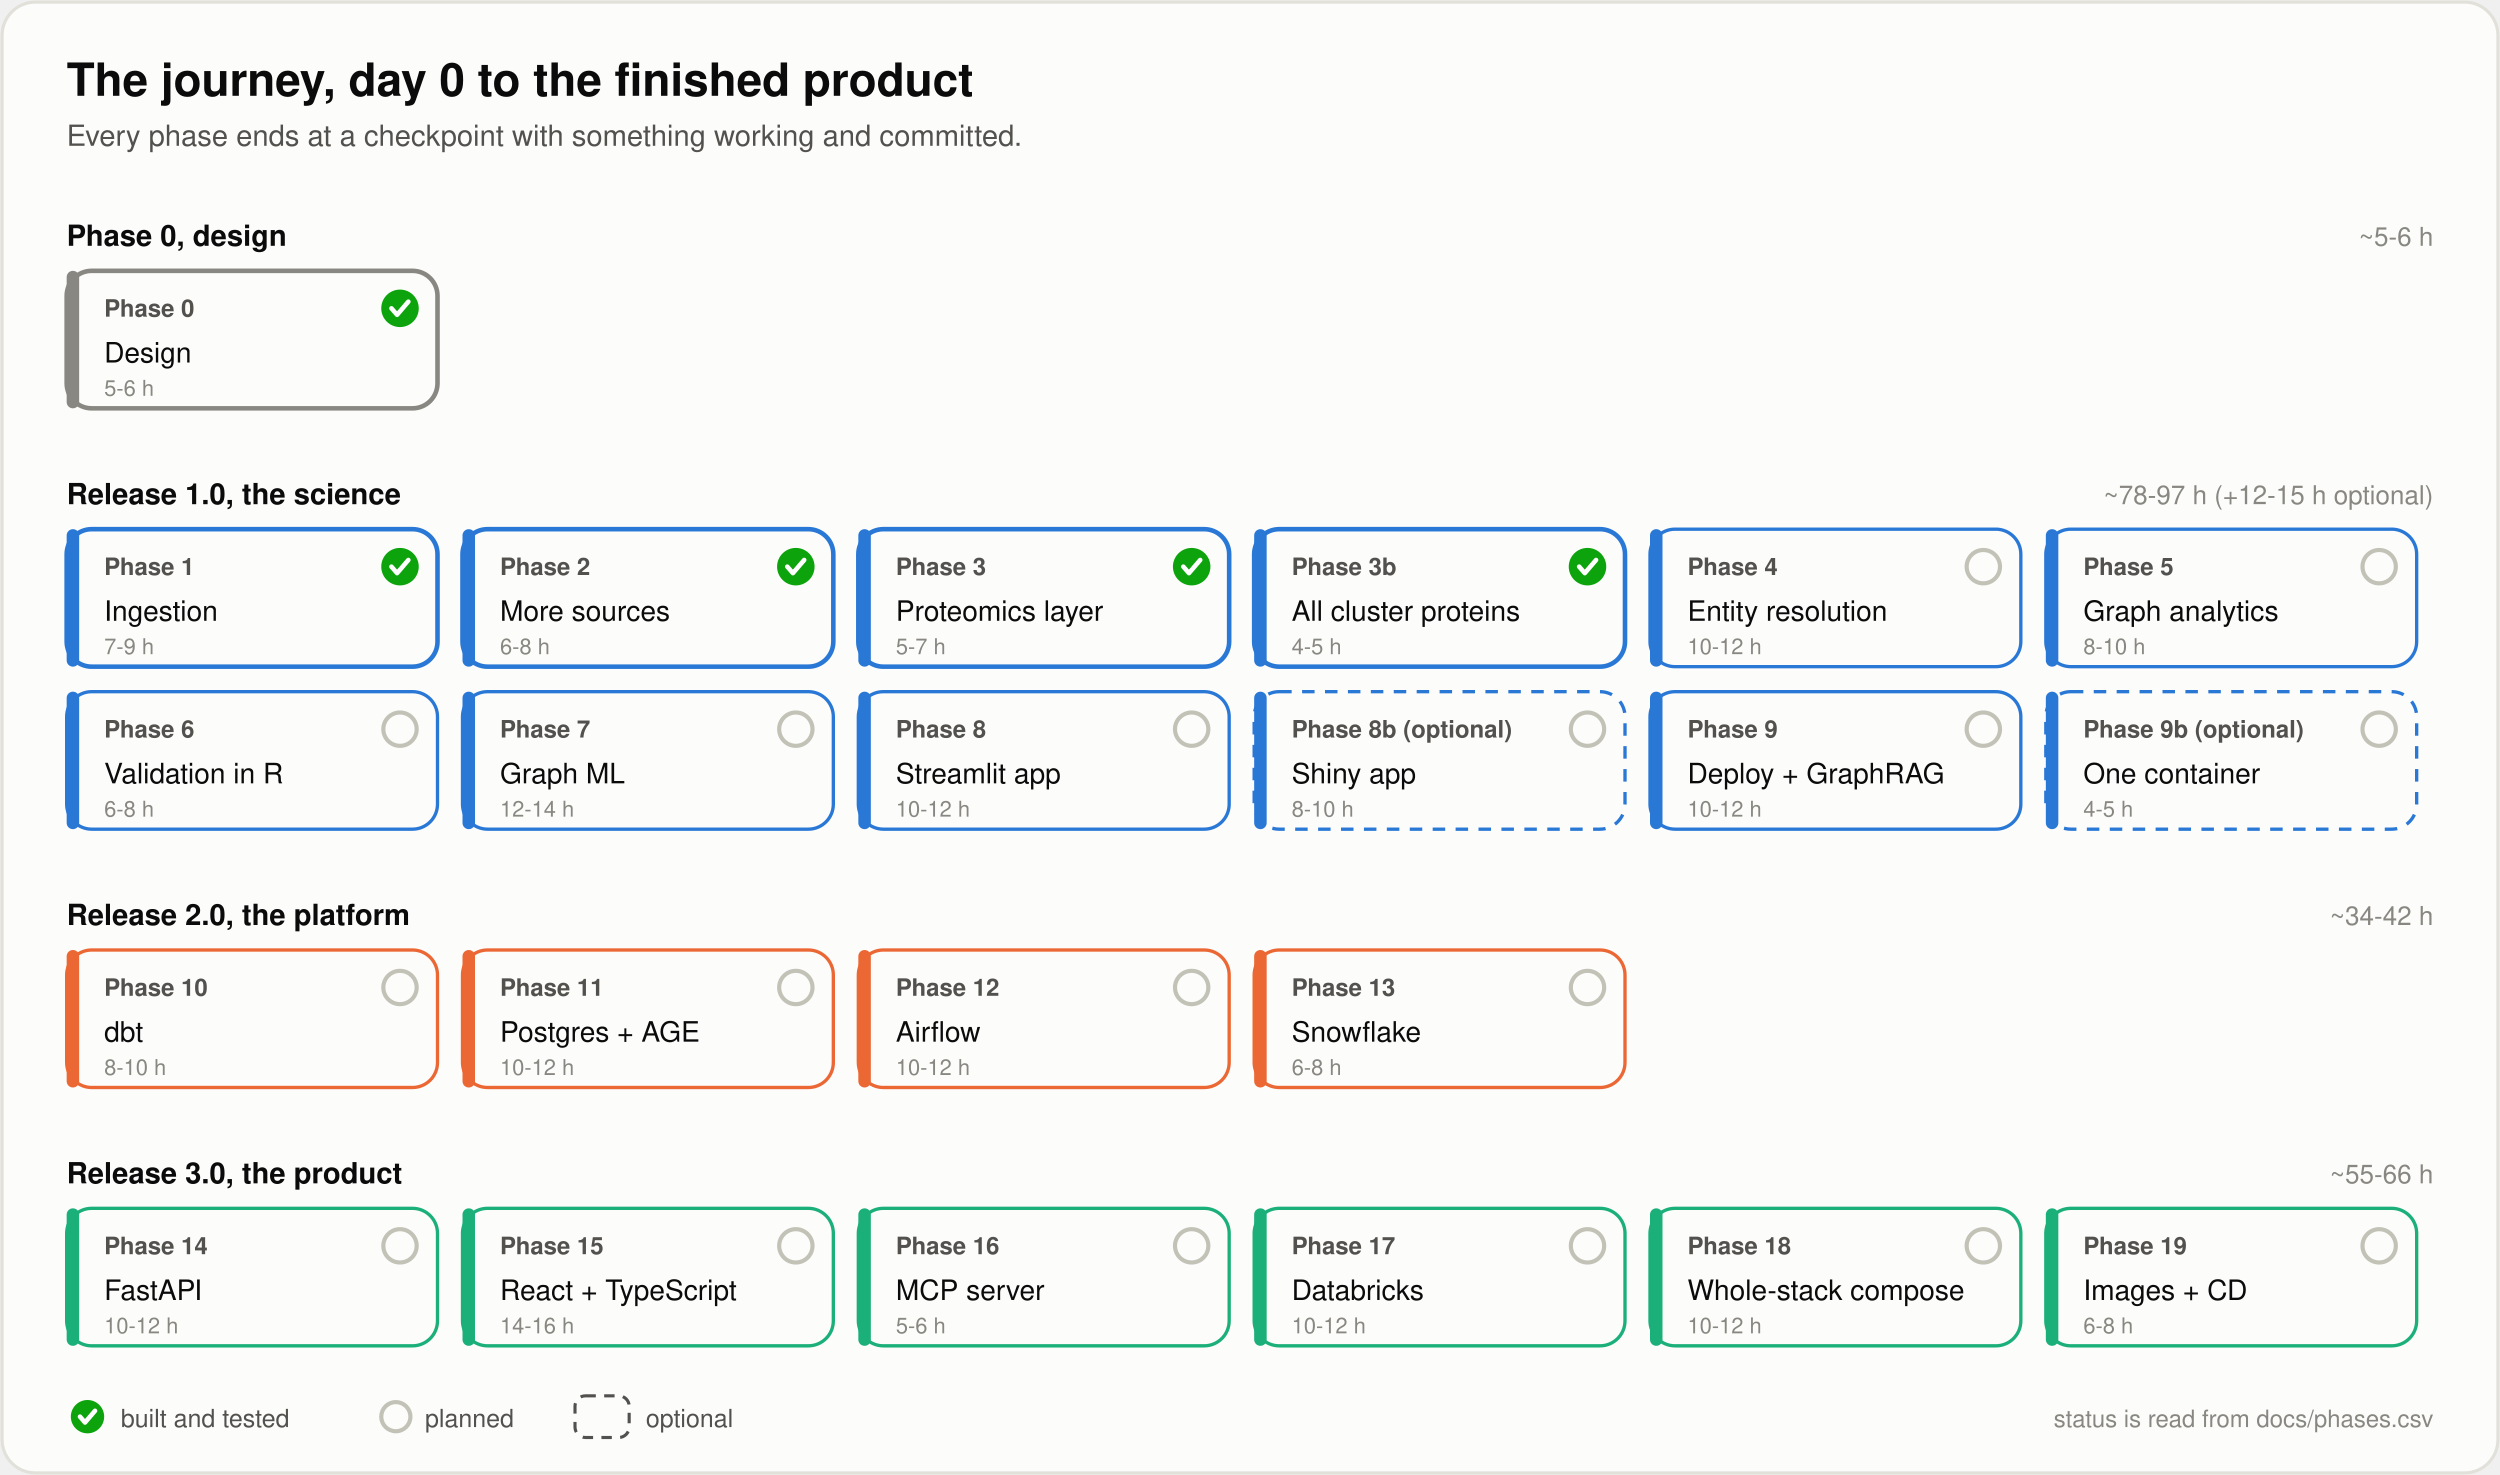
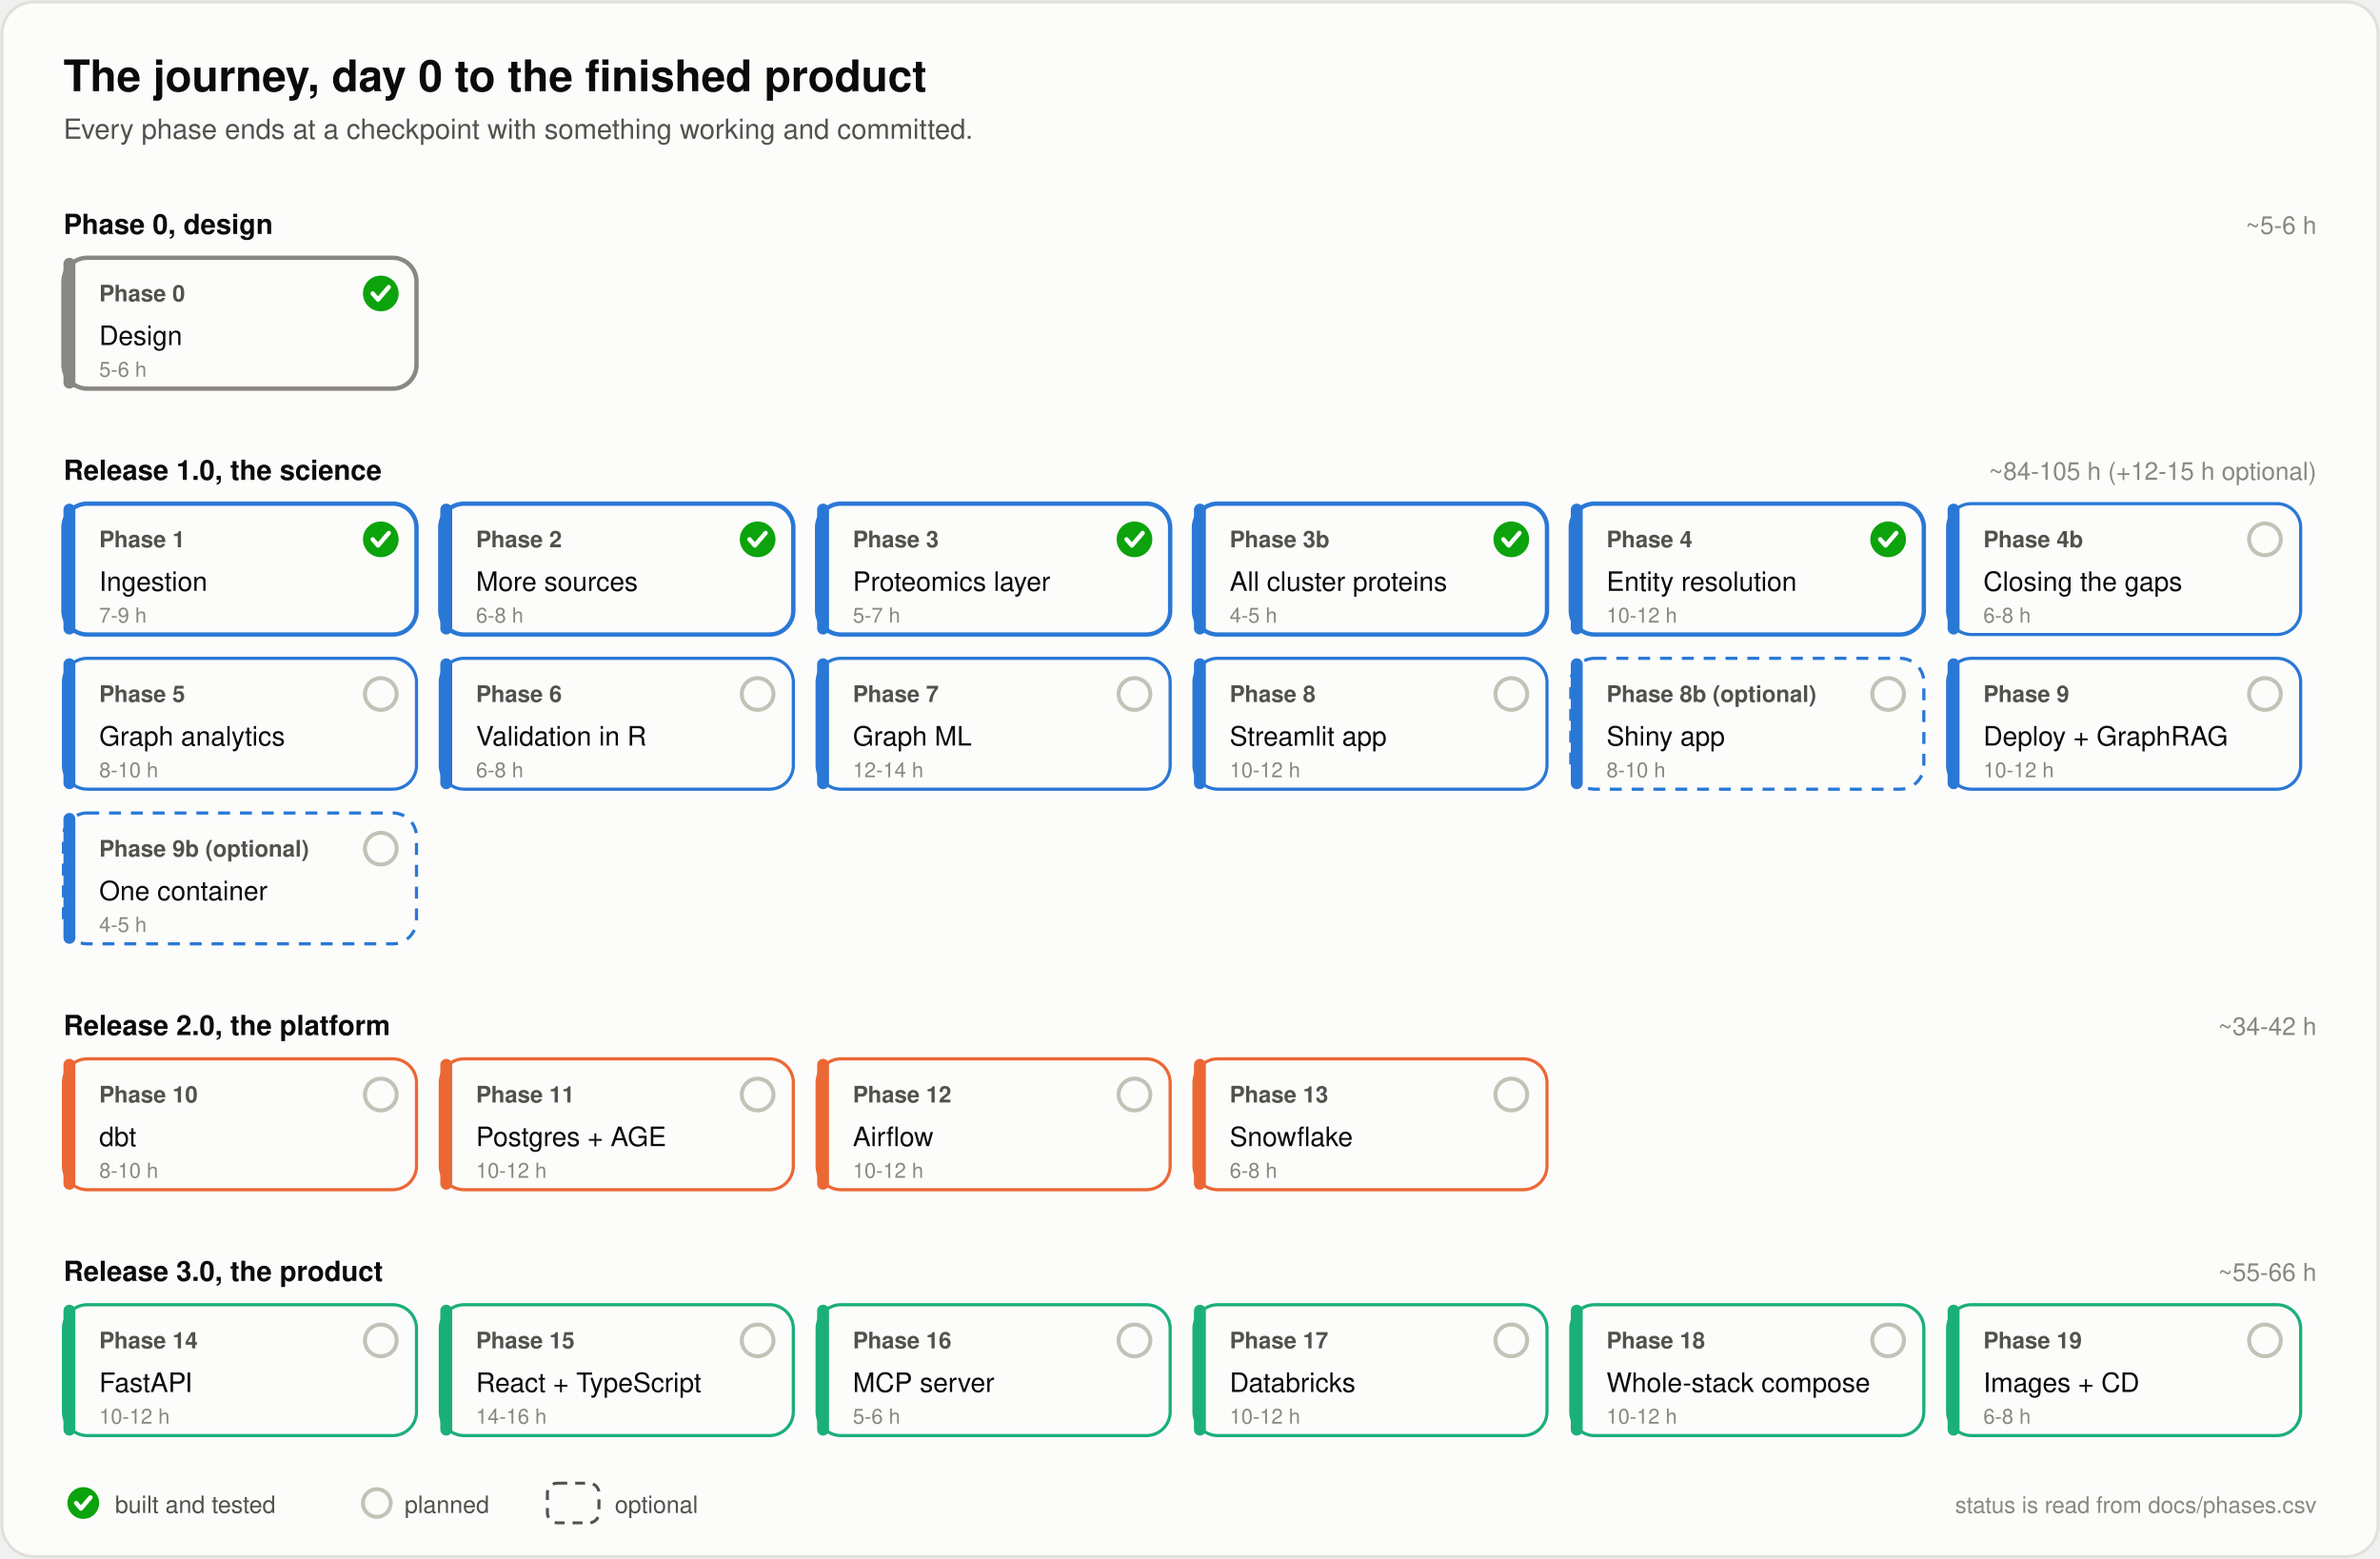
- <svg xmlns="http://www.w3.org/2000/svg" viewBox="0 0 1200 708" width="1200" height="708" role="img" aria-labelledby="title desc">
+ <svg xmlns="http://www.w3.org/2000/svg" viewBox="0 0 1200 786" width="1200" height="786" role="img" aria-labelledby="title desc">
  <defs>

</defs>
-   <rect x="1.0" y="1.0" width="1198.0" height="706.0" rx="16" fill="#fcfcfb" stroke="#e1e0d9" stroke-width="1.5" />
+   <rect x="1.0" y="1.0" width="1198.0" height="784.0" rx="16" fill="#fcfcfb" stroke="#e1e0d9" stroke-width="1.5" />
  <text x="32.0" y="46.0" font-family="system-ui, -apple-system, 'Segoe UI', Helvetica, Arial, sans-serif" font-size="22" font-weight="700" fill="#0b0b0b" text-anchor="start">The journey, day 0 to the finished product</text>
  <text x="32.0" y="70.0" font-family="system-ui, -apple-system, 'Segoe UI', Helvetica, Arial, sans-serif" font-size="14" font-weight="400" fill="#52514e" text-anchor="start">Every phase ends at a checkpoint with something working and committed.</text>
  <text x="32.0" y="118.0" font-family="system-ui, -apple-system, 'Segoe UI', Helvetica, Arial, sans-serif" font-size="14" font-weight="700" fill="#0b0b0b" text-anchor="start">Phase 0, design</text>
  <text x="1168.0" y="118.0" font-family="system-ui, -apple-system, 'Segoe UI', Helvetica, Arial, sans-serif" font-size="12.5" font-weight="400" fill="#898781" text-anchor="end">~5-6 h</text>
  <rect x="32.0" y="130.0" width="178.0" height="66.0" rx="12" fill="#fcfcfb" stroke="#898781" stroke-width="2.2" />
  <rect x="32.0" y="130.0" width="6.0" height="66.0" rx="3" fill="#898781" stroke="none" stroke-width="1.5" />
  <text x="50.0" y="152.0" font-family="system-ui, -apple-system, 'Segoe UI', Helvetica, Arial, sans-serif" font-size="11.5" font-weight="700" fill="#52514e" text-anchor="start">Phase 0</text>
  <text x="50.0" y="174.0" font-family="system-ui, -apple-system, 'Segoe UI', Helvetica, Arial, sans-serif" font-size="13.5" font-weight="400" fill="#0b0b0b" text-anchor="start">Design</text>
  <circle cx="192" cy="148" r="9" fill="#0ca30c" />
  <path d="M187.9 148.0 l2.7 3.1 l5.4 -6.3" stroke="#fff" stroke-width="2.2" fill="none" stroke-linecap="round" stroke-linejoin="round" />
  <text x="50.0" y="190.0" font-family="system-ui, -apple-system, 'Segoe UI', Helvetica, Arial, sans-serif" font-size="10.5" font-weight="400" fill="#898781" text-anchor="start">5-6 h</text>
  <text x="32.0" y="242.0" font-family="system-ui, -apple-system, 'Segoe UI', Helvetica, Arial, sans-serif" font-size="14" font-weight="700" fill="#0b0b0b" text-anchor="start">Release 1.0, the science</text>
-   <text x="1168.0" y="242.0" font-family="system-ui, -apple-system, 'Segoe UI', Helvetica, Arial, sans-serif" font-size="12.5" font-weight="400" fill="#898781" text-anchor="end">~78-97 h  (+12-15 h optional)</text>
+   <text x="1168.0" y="242.0" font-family="system-ui, -apple-system, 'Segoe UI', Helvetica, Arial, sans-serif" font-size="12.5" font-weight="400" fill="#898781" text-anchor="end">~84-105 h  (+12-15 h optional)</text>
  <rect x="32.0" y="254.0" width="178.0" height="66.0" rx="12" fill="#fcfcfb" stroke="#2a78d6" stroke-width="2.2" />
  <rect x="32.0" y="254.0" width="6.0" height="66.0" rx="3" fill="#2a78d6" stroke="none" stroke-width="1.5" />
  <text x="50.0" y="276.0" font-family="system-ui, -apple-system, 'Segoe UI', Helvetica, Arial, sans-serif" font-size="11.5" font-weight="700" fill="#52514e" text-anchor="start">Phase 1</text>
  <text x="50.0" y="298.0" font-family="system-ui, -apple-system, 'Segoe UI', Helvetica, Arial, sans-serif" font-size="13.5" font-weight="400" fill="#0b0b0b" text-anchor="start">Ingestion</text>
  <circle cx="192" cy="272" r="9" fill="#0ca30c" />
  <path d="M187.9 272.0 l2.7 3.1 l5.4 -6.3" stroke="#fff" stroke-width="2.2" fill="none" stroke-linecap="round" stroke-linejoin="round" />
  <text x="50.0" y="314.0" font-family="system-ui, -apple-system, 'Segoe UI', Helvetica, Arial, sans-serif" font-size="10.5" font-weight="400" fill="#898781" text-anchor="start">7-9 h</text>
  <rect x="222.0" y="254.0" width="178.0" height="66.0" rx="12" fill="#fcfcfb" stroke="#2a78d6" stroke-width="2.2" />
  <rect x="222.0" y="254.0" width="6.0" height="66.0" rx="3" fill="#2a78d6" stroke="none" stroke-width="1.5" />
  <text x="240.0" y="276.0" font-family="system-ui, -apple-system, 'Segoe UI', Helvetica, Arial, sans-serif" font-size="11.5" font-weight="700" fill="#52514e" text-anchor="start">Phase 2</text>
  <text x="240.0" y="298.0" font-family="system-ui, -apple-system, 'Segoe UI', Helvetica, Arial, sans-serif" font-size="13.5" font-weight="400" fill="#0b0b0b" text-anchor="start">More sources</text>
  <circle cx="382" cy="272" r="9" fill="#0ca30c" />
  <path d="M377.9 272.0 l2.7 3.1 l5.4 -6.3" stroke="#fff" stroke-width="2.2" fill="none" stroke-linecap="round" stroke-linejoin="round" />
  <text x="240.0" y="314.0" font-family="system-ui, -apple-system, 'Segoe UI', Helvetica, Arial, sans-serif" font-size="10.5" font-weight="400" fill="#898781" text-anchor="start">6-8 h</text>
  <rect x="412.0" y="254.0" width="178.0" height="66.0" rx="12" fill="#fcfcfb" stroke="#2a78d6" stroke-width="2.2" />
  <rect x="412.0" y="254.0" width="6.0" height="66.0" rx="3" fill="#2a78d6" stroke="none" stroke-width="1.5" />
  <text x="430.0" y="276.0" font-family="system-ui, -apple-system, 'Segoe UI', Helvetica, Arial, sans-serif" font-size="11.5" font-weight="700" fill="#52514e" text-anchor="start">Phase 3</text>
  <text x="430.0" y="298.0" font-family="system-ui, -apple-system, 'Segoe UI', Helvetica, Arial, sans-serif" font-size="13.5" font-weight="400" fill="#0b0b0b" text-anchor="start">Proteomics layer</text>
  <circle cx="572" cy="272" r="9" fill="#0ca30c" />
  <path d="M568.0 272.0 l2.7 3.1 l5.4 -6.3" stroke="#fff" stroke-width="2.2" fill="none" stroke-linecap="round" stroke-linejoin="round" />
  <text x="430.0" y="314.0" font-family="system-ui, -apple-system, 'Segoe UI', Helvetica, Arial, sans-serif" font-size="10.5" font-weight="400" fill="#898781" text-anchor="start">5-7 h</text>
  <rect x="602.0" y="254.0" width="178.0" height="66.0" rx="12" fill="#fcfcfb" stroke="#2a78d6" stroke-width="2.2" />
  <rect x="602.0" y="254.0" width="6.0" height="66.0" rx="3" fill="#2a78d6" stroke="none" stroke-width="1.5" />
  <text x="620.0" y="276.0" font-family="system-ui, -apple-system, 'Segoe UI', Helvetica, Arial, sans-serif" font-size="11.5" font-weight="700" fill="#52514e" text-anchor="start">Phase 3b</text>
  <text x="620.0" y="298.0" font-family="system-ui, -apple-system, 'Segoe UI', Helvetica, Arial, sans-serif" font-size="13.5" font-weight="400" fill="#0b0b0b" text-anchor="start">All cluster proteins</text>
  <circle cx="762" cy="272" r="9" fill="#0ca30c" />
  <path d="M758.0 272.0 l2.7 3.1 l5.4 -6.3" stroke="#fff" stroke-width="2.2" fill="none" stroke-linecap="round" stroke-linejoin="round" />
  <text x="620.0" y="314.0" font-family="system-ui, -apple-system, 'Segoe UI', Helvetica, Arial, sans-serif" font-size="10.5" font-weight="400" fill="#898781" text-anchor="start">4-5 h</text>
-   <rect x="792.0" y="254.0" width="178.0" height="66.0" rx="12" fill="#fcfcfb" stroke="#2a78d6" stroke-width="1.6" />
+   <rect x="792.0" y="254.0" width="178.0" height="66.0" rx="12" fill="#fcfcfb" stroke="#2a78d6" stroke-width="2.2" />
  <rect x="792.0" y="254.0" width="6.0" height="66.0" rx="3" fill="#2a78d6" stroke="none" stroke-width="1.5" />
  <text x="810.0" y="276.0" font-family="system-ui, -apple-system, 'Segoe UI', Helvetica, Arial, sans-serif" font-size="11.5" font-weight="700" fill="#52514e" text-anchor="start">Phase 4</text>
  <text x="810.0" y="298.0" font-family="system-ui, -apple-system, 'Segoe UI', Helvetica, Arial, sans-serif" font-size="13.5" font-weight="400" fill="#0b0b0b" text-anchor="start">Entity resolution</text>
-   <circle cx="952" cy="272" r="8" fill="none" stroke="#c3c2b7" stroke-width="2" />
+   <circle cx="952" cy="272" r="9" fill="#0ca30c" />
+   <path d="M948.0 272.0 l2.7 3.1 l5.4 -6.3" stroke="#fff" stroke-width="2.2" fill="none" stroke-linecap="round" stroke-linejoin="round" />
  <text x="810.0" y="314.0" font-family="system-ui, -apple-system, 'Segoe UI', Helvetica, Arial, sans-serif" font-size="10.5" font-weight="400" fill="#898781" text-anchor="start">10-12 h</text>
  <rect x="982.0" y="254.0" width="178.0" height="66.0" rx="12" fill="#fcfcfb" stroke="#2a78d6" stroke-width="1.6" />
  <rect x="982.0" y="254.0" width="6.0" height="66.0" rx="3" fill="#2a78d6" stroke="none" stroke-width="1.5" />
-   <text x="1000.0" y="276.0" font-family="system-ui, -apple-system, 'Segoe UI', Helvetica, Arial, sans-serif" font-size="11.5" font-weight="700" fill="#52514e" text-anchor="start">Phase 5</text>
-   <text x="1000.0" y="298.0" font-family="system-ui, -apple-system, 'Segoe UI', Helvetica, Arial, sans-serif" font-size="13.5" font-weight="400" fill="#0b0b0b" text-anchor="start">Graph analytics</text>
+   <text x="1000.0" y="276.0" font-family="system-ui, -apple-system, 'Segoe UI', Helvetica, Arial, sans-serif" font-size="11.5" font-weight="700" fill="#52514e" text-anchor="start">Phase 4b</text>
+   <text x="1000.0" y="298.0" font-family="system-ui, -apple-system, 'Segoe UI', Helvetica, Arial, sans-serif" font-size="13.5" font-weight="400" fill="#0b0b0b" text-anchor="start">Closing the gaps</text>
  <circle cx="1142" cy="272" r="8" fill="none" stroke="#c3c2b7" stroke-width="2" />
-   <text x="1000.0" y="314.0" font-family="system-ui, -apple-system, 'Segoe UI', Helvetica, Arial, sans-serif" font-size="10.5" font-weight="400" fill="#898781" text-anchor="start">8-10 h</text>
+   <text x="1000.0" y="314.0" font-family="system-ui, -apple-system, 'Segoe UI', Helvetica, Arial, sans-serif" font-size="10.5" font-weight="400" fill="#898781" text-anchor="start">6-8 h</text>
  <rect x="32.0" y="332.0" width="178.0" height="66.0" rx="12" fill="#fcfcfb" stroke="#2a78d6" stroke-width="1.6" />
  <rect x="32.0" y="332.0" width="6.0" height="66.0" rx="3" fill="#2a78d6" stroke="none" stroke-width="1.5" />
-   <text x="50.0" y="354.0" font-family="system-ui, -apple-system, 'Segoe UI', Helvetica, Arial, sans-serif" font-size="11.5" font-weight="700" fill="#52514e" text-anchor="start">Phase 6</text>
-   <text x="50.0" y="376.0" font-family="system-ui, -apple-system, 'Segoe UI', Helvetica, Arial, sans-serif" font-size="13.5" font-weight="400" fill="#0b0b0b" text-anchor="start">Validation in R</text>
+   <text x="50.0" y="354.0" font-family="system-ui, -apple-system, 'Segoe UI', Helvetica, Arial, sans-serif" font-size="11.5" font-weight="700" fill="#52514e" text-anchor="start">Phase 5</text>
+   <text x="50.0" y="376.0" font-family="system-ui, -apple-system, 'Segoe UI', Helvetica, Arial, sans-serif" font-size="13.5" font-weight="400" fill="#0b0b0b" text-anchor="start">Graph analytics</text>
  <circle cx="192" cy="350" r="8" fill="none" stroke="#c3c2b7" stroke-width="2" />
-   <text x="50.0" y="392.0" font-family="system-ui, -apple-system, 'Segoe UI', Helvetica, Arial, sans-serif" font-size="10.5" font-weight="400" fill="#898781" text-anchor="start">6-8 h</text>
+   <text x="50.0" y="392.0" font-family="system-ui, -apple-system, 'Segoe UI', Helvetica, Arial, sans-serif" font-size="10.5" font-weight="400" fill="#898781" text-anchor="start">8-10 h</text>
  <rect x="222.0" y="332.0" width="178.0" height="66.0" rx="12" fill="#fcfcfb" stroke="#2a78d6" stroke-width="1.6" />
  <rect x="222.0" y="332.0" width="6.0" height="66.0" rx="3" fill="#2a78d6" stroke="none" stroke-width="1.5" />
-   <text x="240.0" y="354.0" font-family="system-ui, -apple-system, 'Segoe UI', Helvetica, Arial, sans-serif" font-size="11.5" font-weight="700" fill="#52514e" text-anchor="start">Phase 7</text>
-   <text x="240.0" y="376.0" font-family="system-ui, -apple-system, 'Segoe UI', Helvetica, Arial, sans-serif" font-size="13.5" font-weight="400" fill="#0b0b0b" text-anchor="start">Graph ML</text>
+   <text x="240.0" y="354.0" font-family="system-ui, -apple-system, 'Segoe UI', Helvetica, Arial, sans-serif" font-size="11.5" font-weight="700" fill="#52514e" text-anchor="start">Phase 6</text>
+   <text x="240.0" y="376.0" font-family="system-ui, -apple-system, 'Segoe UI', Helvetica, Arial, sans-serif" font-size="13.5" font-weight="400" fill="#0b0b0b" text-anchor="start">Validation in R</text>
  <circle cx="382" cy="350" r="8" fill="none" stroke="#c3c2b7" stroke-width="2" />
-   <text x="240.0" y="392.0" font-family="system-ui, -apple-system, 'Segoe UI', Helvetica, Arial, sans-serif" font-size="10.5" font-weight="400" fill="#898781" text-anchor="start">12-14 h</text>
+   <text x="240.0" y="392.0" font-family="system-ui, -apple-system, 'Segoe UI', Helvetica, Arial, sans-serif" font-size="10.5" font-weight="400" fill="#898781" text-anchor="start">6-8 h</text>
  <rect x="412.0" y="332.0" width="178.0" height="66.0" rx="12" fill="#fcfcfb" stroke="#2a78d6" stroke-width="1.6" />
  <rect x="412.0" y="332.0" width="6.0" height="66.0" rx="3" fill="#2a78d6" stroke="none" stroke-width="1.5" />
-   <text x="430.0" y="354.0" font-family="system-ui, -apple-system, 'Segoe UI', Helvetica, Arial, sans-serif" font-size="11.5" font-weight="700" fill="#52514e" text-anchor="start">Phase 8</text>
-   <text x="430.0" y="376.0" font-family="system-ui, -apple-system, 'Segoe UI', Helvetica, Arial, sans-serif" font-size="13.5" font-weight="400" fill="#0b0b0b" text-anchor="start">Streamlit app</text>
+   <text x="430.0" y="354.0" font-family="system-ui, -apple-system, 'Segoe UI', Helvetica, Arial, sans-serif" font-size="11.5" font-weight="700" fill="#52514e" text-anchor="start">Phase 7</text>
+   <text x="430.0" y="376.0" font-family="system-ui, -apple-system, 'Segoe UI', Helvetica, Arial, sans-serif" font-size="13.5" font-weight="400" fill="#0b0b0b" text-anchor="start">Graph ML</text>
  <circle cx="572" cy="350" r="8" fill="none" stroke="#c3c2b7" stroke-width="2" />
-   <text x="430.0" y="392.0" font-family="system-ui, -apple-system, 'Segoe UI', Helvetica, Arial, sans-serif" font-size="10.5" font-weight="400" fill="#898781" text-anchor="start">10-12 h</text>
-   <rect x="602.0" y="332.0" width="178.0" height="66.0" rx="12" fill="#fcfcfb" stroke="#2a78d6" stroke-width="1.6" stroke-dasharray="6 5" />
+   <text x="430.0" y="392.0" font-family="system-ui, -apple-system, 'Segoe UI', Helvetica, Arial, sans-serif" font-size="10.5" font-weight="400" fill="#898781" text-anchor="start">12-14 h</text>
+   <rect x="602.0" y="332.0" width="178.0" height="66.0" rx="12" fill="#fcfcfb" stroke="#2a78d6" stroke-width="1.6" />
  <rect x="602.0" y="332.0" width="6.0" height="66.0" rx="3" fill="#2a78d6" stroke="none" stroke-width="1.5" />
-   <text x="620.0" y="354.0" font-family="system-ui, -apple-system, 'Segoe UI', Helvetica, Arial, sans-serif" font-size="11.5" font-weight="700" fill="#52514e" text-anchor="start">Phase 8b (optional)</text>
-   <text x="620.0" y="376.0" font-family="system-ui, -apple-system, 'Segoe UI', Helvetica, Arial, sans-serif" font-size="13.5" font-weight="400" fill="#0b0b0b" text-anchor="start">Shiny app</text>
+   <text x="620.0" y="354.0" font-family="system-ui, -apple-system, 'Segoe UI', Helvetica, Arial, sans-serif" font-size="11.5" font-weight="700" fill="#52514e" text-anchor="start">Phase 8</text>
+   <text x="620.0" y="376.0" font-family="system-ui, -apple-system, 'Segoe UI', Helvetica, Arial, sans-serif" font-size="13.5" font-weight="400" fill="#0b0b0b" text-anchor="start">Streamlit app</text>
  <circle cx="762" cy="350" r="8" fill="none" stroke="#c3c2b7" stroke-width="2" />
-   <text x="620.0" y="392.0" font-family="system-ui, -apple-system, 'Segoe UI', Helvetica, Arial, sans-serif" font-size="10.5" font-weight="400" fill="#898781" text-anchor="start">8-10 h</text>
-   <rect x="792.0" y="332.0" width="178.0" height="66.0" rx="12" fill="#fcfcfb" stroke="#2a78d6" stroke-width="1.6" />
+   <text x="620.0" y="392.0" font-family="system-ui, -apple-system, 'Segoe UI', Helvetica, Arial, sans-serif" font-size="10.5" font-weight="400" fill="#898781" text-anchor="start">10-12 h</text>
+   <rect x="792.0" y="332.0" width="178.0" height="66.0" rx="12" fill="#fcfcfb" stroke="#2a78d6" stroke-width="1.6" stroke-dasharray="6 5" />
  <rect x="792.0" y="332.0" width="6.0" height="66.0" rx="3" fill="#2a78d6" stroke="none" stroke-width="1.5" />
-   <text x="810.0" y="354.0" font-family="system-ui, -apple-system, 'Segoe UI', Helvetica, Arial, sans-serif" font-size="11.5" font-weight="700" fill="#52514e" text-anchor="start">Phase 9</text>
-   <text x="810.0" y="376.0" font-family="system-ui, -apple-system, 'Segoe UI', Helvetica, Arial, sans-serif" font-size="13.5" font-weight="400" fill="#0b0b0b" text-anchor="start">Deploy + GraphRAG</text>
+   <text x="810.0" y="354.0" font-family="system-ui, -apple-system, 'Segoe UI', Helvetica, Arial, sans-serif" font-size="11.5" font-weight="700" fill="#52514e" text-anchor="start">Phase 8b (optional)</text>
+   <text x="810.0" y="376.0" font-family="system-ui, -apple-system, 'Segoe UI', Helvetica, Arial, sans-serif" font-size="13.5" font-weight="400" fill="#0b0b0b" text-anchor="start">Shiny app</text>
  <circle cx="952" cy="350" r="8" fill="none" stroke="#c3c2b7" stroke-width="2" />
-   <text x="810.0" y="392.0" font-family="system-ui, -apple-system, 'Segoe UI', Helvetica, Arial, sans-serif" font-size="10.5" font-weight="400" fill="#898781" text-anchor="start">10-12 h</text>
-   <rect x="982.0" y="332.0" width="178.0" height="66.0" rx="12" fill="#fcfcfb" stroke="#2a78d6" stroke-width="1.6" stroke-dasharray="6 5" />
+   <text x="810.0" y="392.0" font-family="system-ui, -apple-system, 'Segoe UI', Helvetica, Arial, sans-serif" font-size="10.5" font-weight="400" fill="#898781" text-anchor="start">8-10 h</text>
+   <rect x="982.0" y="332.0" width="178.0" height="66.0" rx="12" fill="#fcfcfb" stroke="#2a78d6" stroke-width="1.6" />
  <rect x="982.0" y="332.0" width="6.0" height="66.0" rx="3" fill="#2a78d6" stroke="none" stroke-width="1.5" />
-   <text x="1000.0" y="354.0" font-family="system-ui, -apple-system, 'Segoe UI', Helvetica, Arial, sans-serif" font-size="11.5" font-weight="700" fill="#52514e" text-anchor="start">Phase 9b (optional)</text>
-   <text x="1000.0" y="376.0" font-family="system-ui, -apple-system, 'Segoe UI', Helvetica, Arial, sans-serif" font-size="13.5" font-weight="400" fill="#0b0b0b" text-anchor="start">One container</text>
+   <text x="1000.0" y="354.0" font-family="system-ui, -apple-system, 'Segoe UI', Helvetica, Arial, sans-serif" font-size="11.5" font-weight="700" fill="#52514e" text-anchor="start">Phase 9</text>
+   <text x="1000.0" y="376.0" font-family="system-ui, -apple-system, 'Segoe UI', Helvetica, Arial, sans-serif" font-size="13.5" font-weight="400" fill="#0b0b0b" text-anchor="start">Deploy + GraphRAG</text>
  <circle cx="1142" cy="350" r="8" fill="none" stroke="#c3c2b7" stroke-width="2" />
-   <text x="1000.0" y="392.0" font-family="system-ui, -apple-system, 'Segoe UI', Helvetica, Arial, sans-serif" font-size="10.5" font-weight="400" fill="#898781" text-anchor="start">4-5 h</text>
-   <text x="32.0" y="444.0" font-family="system-ui, -apple-system, 'Segoe UI', Helvetica, Arial, sans-serif" font-size="14" font-weight="700" fill="#0b0b0b" text-anchor="start">Release 2.0, the platform</text>
-   <text x="1168.0" y="444.0" font-family="system-ui, -apple-system, 'Segoe UI', Helvetica, Arial, sans-serif" font-size="12.5" font-weight="400" fill="#898781" text-anchor="end">~34-42 h</text>
-   <rect x="32.0" y="456.0" width="178.0" height="66.0" rx="12" fill="#fcfcfb" stroke="#eb6834" stroke-width="1.6" />
-   <rect x="32.0" y="456.0" width="6.0" height="66.0" rx="3" fill="#eb6834" stroke="none" stroke-width="1.5" />
-   <text x="50.0" y="478.0" font-family="system-ui, -apple-system, 'Segoe UI', Helvetica, Arial, sans-serif" font-size="11.5" font-weight="700" fill="#52514e" text-anchor="start">Phase 10</text>
-   <text x="50.0" y="500.0" font-family="system-ui, -apple-system, 'Segoe UI', Helvetica, Arial, sans-serif" font-size="13.5" font-weight="400" fill="#0b0b0b" text-anchor="start">dbt</text>
-   <circle cx="192" cy="474" r="8" fill="none" stroke="#c3c2b7" stroke-width="2" />
-   <text x="50.0" y="516.0" font-family="system-ui, -apple-system, 'Segoe UI', Helvetica, Arial, sans-serif" font-size="10.5" font-weight="400" fill="#898781" text-anchor="start">8-10 h</text>
-   <rect x="222.0" y="456.0" width="178.0" height="66.0" rx="12" fill="#fcfcfb" stroke="#eb6834" stroke-width="1.6" />
-   <rect x="222.0" y="456.0" width="6.0" height="66.0" rx="3" fill="#eb6834" stroke="none" stroke-width="1.5" />
-   <text x="240.0" y="478.0" font-family="system-ui, -apple-system, 'Segoe UI', Helvetica, Arial, sans-serif" font-size="11.5" font-weight="700" fill="#52514e" text-anchor="start">Phase 11</text>
-   <text x="240.0" y="500.0" font-family="system-ui, -apple-system, 'Segoe UI', Helvetica, Arial, sans-serif" font-size="13.5" font-weight="400" fill="#0b0b0b" text-anchor="start">Postgres + AGE</text>
-   <circle cx="382" cy="474" r="8" fill="none" stroke="#c3c2b7" stroke-width="2" />
-   <text x="240.0" y="516.0" font-family="system-ui, -apple-system, 'Segoe UI', Helvetica, Arial, sans-serif" font-size="10.5" font-weight="400" fill="#898781" text-anchor="start">10-12 h</text>
-   <rect x="412.0" y="456.0" width="178.0" height="66.0" rx="12" fill="#fcfcfb" stroke="#eb6834" stroke-width="1.6" />
-   <rect x="412.0" y="456.0" width="6.0" height="66.0" rx="3" fill="#eb6834" stroke="none" stroke-width="1.5" />
-   <text x="430.0" y="478.0" font-family="system-ui, -apple-system, 'Segoe UI', Helvetica, Arial, sans-serif" font-size="11.5" font-weight="700" fill="#52514e" text-anchor="start">Phase 12</text>
-   <text x="430.0" y="500.0" font-family="system-ui, -apple-system, 'Segoe UI', Helvetica, Arial, sans-serif" font-size="13.5" font-weight="400" fill="#0b0b0b" text-anchor="start">Airflow</text>
-   <circle cx="572" cy="474" r="8" fill="none" stroke="#c3c2b7" stroke-width="2" />
-   <text x="430.0" y="516.0" font-family="system-ui, -apple-system, 'Segoe UI', Helvetica, Arial, sans-serif" font-size="10.5" font-weight="400" fill="#898781" text-anchor="start">10-12 h</text>
-   <rect x="602.0" y="456.0" width="178.0" height="66.0" rx="12" fill="#fcfcfb" stroke="#eb6834" stroke-width="1.6" />
-   <rect x="602.0" y="456.0" width="6.0" height="66.0" rx="3" fill="#eb6834" stroke="none" stroke-width="1.5" />
-   <text x="620.0" y="478.0" font-family="system-ui, -apple-system, 'Segoe UI', Helvetica, Arial, sans-serif" font-size="11.5" font-weight="700" fill="#52514e" text-anchor="start">Phase 13</text>
-   <text x="620.0" y="500.0" font-family="system-ui, -apple-system, 'Segoe UI', Helvetica, Arial, sans-serif" font-size="13.5" font-weight="400" fill="#0b0b0b" text-anchor="start">Snowflake</text>
-   <circle cx="762" cy="474" r="8" fill="none" stroke="#c3c2b7" stroke-width="2" />
-   <text x="620.0" y="516.0" font-family="system-ui, -apple-system, 'Segoe UI', Helvetica, Arial, sans-serif" font-size="10.5" font-weight="400" fill="#898781" text-anchor="start">6-8 h</text>
-   <text x="32.0" y="568.0" font-family="system-ui, -apple-system, 'Segoe UI', Helvetica, Arial, sans-serif" font-size="14" font-weight="700" fill="#0b0b0b" text-anchor="start">Release 3.0, the product</text>
-   <text x="1168.0" y="568.0" font-family="system-ui, -apple-system, 'Segoe UI', Helvetica, Arial, sans-serif" font-size="12.5" font-weight="400" fill="#898781" text-anchor="end">~55-66 h</text>
-   <rect x="32.0" y="580.0" width="178.0" height="66.0" rx="12" fill="#fcfcfb" stroke="#1baf7a" stroke-width="1.6" />
-   <rect x="32.0" y="580.0" width="6.0" height="66.0" rx="3" fill="#1baf7a" stroke="none" stroke-width="1.5" />
-   <text x="50.0" y="602.0" font-family="system-ui, -apple-system, 'Segoe UI', Helvetica, Arial, sans-serif" font-size="11.5" font-weight="700" fill="#52514e" text-anchor="start">Phase 14</text>
-   <text x="50.0" y="624.0" font-family="system-ui, -apple-system, 'Segoe UI', Helvetica, Arial, sans-serif" font-size="13.5" font-weight="400" fill="#0b0b0b" text-anchor="start">FastAPI</text>
-   <circle cx="192" cy="598" r="8" fill="none" stroke="#c3c2b7" stroke-width="2" />
-   <text x="50.0" y="640.0" font-family="system-ui, -apple-system, 'Segoe UI', Helvetica, Arial, sans-serif" font-size="10.5" font-weight="400" fill="#898781" text-anchor="start">10-12 h</text>
-   <rect x="222.0" y="580.0" width="178.0" height="66.0" rx="12" fill="#fcfcfb" stroke="#1baf7a" stroke-width="1.6" />
-   <rect x="222.0" y="580.0" width="6.0" height="66.0" rx="3" fill="#1baf7a" stroke="none" stroke-width="1.5" />
-   <text x="240.0" y="602.0" font-family="system-ui, -apple-system, 'Segoe UI', Helvetica, Arial, sans-serif" font-size="11.5" font-weight="700" fill="#52514e" text-anchor="start">Phase 15</text>
-   <text x="240.0" y="624.0" font-family="system-ui, -apple-system, 'Segoe UI', Helvetica, Arial, sans-serif" font-size="13.5" font-weight="400" fill="#0b0b0b" text-anchor="start">React + TypeScript</text>
-   <circle cx="382" cy="598" r="8" fill="none" stroke="#c3c2b7" stroke-width="2" />
-   <text x="240.0" y="640.0" font-family="system-ui, -apple-system, 'Segoe UI', Helvetica, Arial, sans-serif" font-size="10.5" font-weight="400" fill="#898781" text-anchor="start">14-16 h</text>
-   <rect x="412.0" y="580.0" width="178.0" height="66.0" rx="12" fill="#fcfcfb" stroke="#1baf7a" stroke-width="1.6" />
-   <rect x="412.0" y="580.0" width="6.0" height="66.0" rx="3" fill="#1baf7a" stroke="none" stroke-width="1.5" />
-   <text x="430.0" y="602.0" font-family="system-ui, -apple-system, 'Segoe UI', Helvetica, Arial, sans-serif" font-size="11.5" font-weight="700" fill="#52514e" text-anchor="start">Phase 16</text>
-   <text x="430.0" y="624.0" font-family="system-ui, -apple-system, 'Segoe UI', Helvetica, Arial, sans-serif" font-size="13.5" font-weight="400" fill="#0b0b0b" text-anchor="start">MCP server</text>
-   <circle cx="572" cy="598" r="8" fill="none" stroke="#c3c2b7" stroke-width="2" />
-   <text x="430.0" y="640.0" font-family="system-ui, -apple-system, 'Segoe UI', Helvetica, Arial, sans-serif" font-size="10.5" font-weight="400" fill="#898781" text-anchor="start">5-6 h</text>
-   <rect x="602.0" y="580.0" width="178.0" height="66.0" rx="12" fill="#fcfcfb" stroke="#1baf7a" stroke-width="1.6" />
-   <rect x="602.0" y="580.0" width="6.0" height="66.0" rx="3" fill="#1baf7a" stroke="none" stroke-width="1.5" />
-   <text x="620.0" y="602.0" font-family="system-ui, -apple-system, 'Segoe UI', Helvetica, Arial, sans-serif" font-size="11.5" font-weight="700" fill="#52514e" text-anchor="start">Phase 17</text>
-   <text x="620.0" y="624.0" font-family="system-ui, -apple-system, 'Segoe UI', Helvetica, Arial, sans-serif" font-size="13.5" font-weight="400" fill="#0b0b0b" text-anchor="start">Databricks</text>
-   <circle cx="762" cy="598" r="8" fill="none" stroke="#c3c2b7" stroke-width="2" />
-   <text x="620.0" y="640.0" font-family="system-ui, -apple-system, 'Segoe UI', Helvetica, Arial, sans-serif" font-size="10.5" font-weight="400" fill="#898781" text-anchor="start">10-12 h</text>
-   <rect x="792.0" y="580.0" width="178.0" height="66.0" rx="12" fill="#fcfcfb" stroke="#1baf7a" stroke-width="1.6" />
-   <rect x="792.0" y="580.0" width="6.0" height="66.0" rx="3" fill="#1baf7a" stroke="none" stroke-width="1.5" />
-   <text x="810.0" y="602.0" font-family="system-ui, -apple-system, 'Segoe UI', Helvetica, Arial, sans-serif" font-size="11.5" font-weight="700" fill="#52514e" text-anchor="start">Phase 18</text>
-   <text x="810.0" y="624.0" font-family="system-ui, -apple-system, 'Segoe UI', Helvetica, Arial, sans-serif" font-size="13.5" font-weight="400" fill="#0b0b0b" text-anchor="start">Whole-stack compose</text>
-   <circle cx="952" cy="598" r="8" fill="none" stroke="#c3c2b7" stroke-width="2" />
-   <text x="810.0" y="640.0" font-family="system-ui, -apple-system, 'Segoe UI', Helvetica, Arial, sans-serif" font-size="10.5" font-weight="400" fill="#898781" text-anchor="start">10-12 h</text>
-   <rect x="982.0" y="580.0" width="178.0" height="66.0" rx="12" fill="#fcfcfb" stroke="#1baf7a" stroke-width="1.6" />
-   <rect x="982.0" y="580.0" width="6.0" height="66.0" rx="3" fill="#1baf7a" stroke="none" stroke-width="1.5" />
-   <text x="1000.0" y="602.0" font-family="system-ui, -apple-system, 'Segoe UI', Helvetica, Arial, sans-serif" font-size="11.5" font-weight="700" fill="#52514e" text-anchor="start">Phase 19</text>
-   <text x="1000.0" y="624.0" font-family="system-ui, -apple-system, 'Segoe UI', Helvetica, Arial, sans-serif" font-size="13.5" font-weight="400" fill="#0b0b0b" text-anchor="start">Images + CD</text>
-   <circle cx="1142" cy="598" r="8" fill="none" stroke="#c3c2b7" stroke-width="2" />
-   <text x="1000.0" y="640.0" font-family="system-ui, -apple-system, 'Segoe UI', Helvetica, Arial, sans-serif" font-size="10.5" font-weight="400" fill="#898781" text-anchor="start">6-8 h</text>
-   <circle cx="42" cy="680" r="8" fill="#0ca30c" />
-   <path d="M38.4 680.0 l2.4 2.8 l4.8 -5.6" stroke="#fff" stroke-width="2.2" fill="none" stroke-linecap="round" stroke-linejoin="round" />
-   <text x="58.0" y="685.0" font-family="system-ui, -apple-system, 'Segoe UI', Helvetica, Arial, sans-serif" font-size="12" font-weight="400" fill="#52514e" text-anchor="start">built and tested</text>
-   <circle cx="190" cy="680" r="7" fill="none" stroke="#c3c2b7" stroke-width="2" />
-   <text x="204.0" y="685.0" font-family="system-ui, -apple-system, 'Segoe UI', Helvetica, Arial, sans-serif" font-size="12" font-weight="400" fill="#52514e" text-anchor="start">planned</text>
-   <rect x="276.0" y="670.0" width="26.0" height="20.0" rx="5" fill="none" stroke="#52514e" stroke-width="1.5" stroke-dasharray="5 4" />
-   <text x="310.0" y="685.0" font-family="system-ui, -apple-system, 'Segoe UI', Helvetica, Arial, sans-serif" font-size="12" font-weight="400" fill="#52514e" text-anchor="start">optional</text>
-   <text x="1168.0" y="685.0" font-family="system-ui, -apple-system, 'Segoe UI', Helvetica, Arial, sans-serif" font-size="11.5" font-weight="400" fill="#898781" text-anchor="end">status is read from docs/phases.csv</text>
+   <text x="1000.0" y="392.0" font-family="system-ui, -apple-system, 'Segoe UI', Helvetica, Arial, sans-serif" font-size="10.5" font-weight="400" fill="#898781" text-anchor="start">10-12 h</text>
+   <rect x="32.0" y="410.0" width="178.0" height="66.0" rx="12" fill="#fcfcfb" stroke="#2a78d6" stroke-width="1.6" stroke-dasharray="6 5" />
+   <rect x="32.0" y="410.0" width="6.0" height="66.0" rx="3" fill="#2a78d6" stroke="none" stroke-width="1.5" />
+   <text x="50.0" y="432.0" font-family="system-ui, -apple-system, 'Segoe UI', Helvetica, Arial, sans-serif" font-size="11.5" font-weight="700" fill="#52514e" text-anchor="start">Phase 9b (optional)</text>
+   <text x="50.0" y="454.0" font-family="system-ui, -apple-system, 'Segoe UI', Helvetica, Arial, sans-serif" font-size="13.5" font-weight="400" fill="#0b0b0b" text-anchor="start">One container</text>
+   <circle cx="192" cy="428" r="8" fill="none" stroke="#c3c2b7" stroke-width="2" />
+   <text x="50.0" y="470.0" font-family="system-ui, -apple-system, 'Segoe UI', Helvetica, Arial, sans-serif" font-size="10.5" font-weight="400" fill="#898781" text-anchor="start">4-5 h</text>
+   <text x="32.0" y="522.0" font-family="system-ui, -apple-system, 'Segoe UI', Helvetica, Arial, sans-serif" font-size="14" font-weight="700" fill="#0b0b0b" text-anchor="start">Release 2.0, the platform</text>
+   <text x="1168.0" y="522.0" font-family="system-ui, -apple-system, 'Segoe UI', Helvetica, Arial, sans-serif" font-size="12.5" font-weight="400" fill="#898781" text-anchor="end">~34-42 h</text>
+   <rect x="32.0" y="534.0" width="178.0" height="66.0" rx="12" fill="#fcfcfb" stroke="#eb6834" stroke-width="1.6" />
+   <rect x="32.0" y="534.0" width="6.0" height="66.0" rx="3" fill="#eb6834" stroke="none" stroke-width="1.5" />
+   <text x="50.0" y="556.0" font-family="system-ui, -apple-system, 'Segoe UI', Helvetica, Arial, sans-serif" font-size="11.5" font-weight="700" fill="#52514e" text-anchor="start">Phase 10</text>
+   <text x="50.0" y="578.0" font-family="system-ui, -apple-system, 'Segoe UI', Helvetica, Arial, sans-serif" font-size="13.5" font-weight="400" fill="#0b0b0b" text-anchor="start">dbt</text>
+   <circle cx="192" cy="552" r="8" fill="none" stroke="#c3c2b7" stroke-width="2" />
+   <text x="50.0" y="594.0" font-family="system-ui, -apple-system, 'Segoe UI', Helvetica, Arial, sans-serif" font-size="10.5" font-weight="400" fill="#898781" text-anchor="start">8-10 h</text>
+   <rect x="222.0" y="534.0" width="178.0" height="66.0" rx="12" fill="#fcfcfb" stroke="#eb6834" stroke-width="1.6" />
+   <rect x="222.0" y="534.0" width="6.0" height="66.0" rx="3" fill="#eb6834" stroke="none" stroke-width="1.5" />
+   <text x="240.0" y="556.0" font-family="system-ui, -apple-system, 'Segoe UI', Helvetica, Arial, sans-serif" font-size="11.5" font-weight="700" fill="#52514e" text-anchor="start">Phase 11</text>
+   <text x="240.0" y="578.0" font-family="system-ui, -apple-system, 'Segoe UI', Helvetica, Arial, sans-serif" font-size="13.5" font-weight="400" fill="#0b0b0b" text-anchor="start">Postgres + AGE</text>
+   <circle cx="382" cy="552" r="8" fill="none" stroke="#c3c2b7" stroke-width="2" />
+   <text x="240.0" y="594.0" font-family="system-ui, -apple-system, 'Segoe UI', Helvetica, Arial, sans-serif" font-size="10.5" font-weight="400" fill="#898781" text-anchor="start">10-12 h</text>
+   <rect x="412.0" y="534.0" width="178.0" height="66.0" rx="12" fill="#fcfcfb" stroke="#eb6834" stroke-width="1.6" />
+   <rect x="412.0" y="534.0" width="6.0" height="66.0" rx="3" fill="#eb6834" stroke="none" stroke-width="1.5" />
+   <text x="430.0" y="556.0" font-family="system-ui, -apple-system, 'Segoe UI', Helvetica, Arial, sans-serif" font-size="11.5" font-weight="700" fill="#52514e" text-anchor="start">Phase 12</text>
+   <text x="430.0" y="578.0" font-family="system-ui, -apple-system, 'Segoe UI', Helvetica, Arial, sans-serif" font-size="13.5" font-weight="400" fill="#0b0b0b" text-anchor="start">Airflow</text>
+   <circle cx="572" cy="552" r="8" fill="none" stroke="#c3c2b7" stroke-width="2" />
+   <text x="430.0" y="594.0" font-family="system-ui, -apple-system, 'Segoe UI', Helvetica, Arial, sans-serif" font-size="10.5" font-weight="400" fill="#898781" text-anchor="start">10-12 h</text>
+   <rect x="602.0" y="534.0" width="178.0" height="66.0" rx="12" fill="#fcfcfb" stroke="#eb6834" stroke-width="1.6" />
+   <rect x="602.0" y="534.0" width="6.0" height="66.0" rx="3" fill="#eb6834" stroke="none" stroke-width="1.5" />
+   <text x="620.0" y="556.0" font-family="system-ui, -apple-system, 'Segoe UI', Helvetica, Arial, sans-serif" font-size="11.5" font-weight="700" fill="#52514e" text-anchor="start">Phase 13</text>
+   <text x="620.0" y="578.0" font-family="system-ui, -apple-system, 'Segoe UI', Helvetica, Arial, sans-serif" font-size="13.5" font-weight="400" fill="#0b0b0b" text-anchor="start">Snowflake</text>
+   <circle cx="762" cy="552" r="8" fill="none" stroke="#c3c2b7" stroke-width="2" />
+   <text x="620.0" y="594.0" font-family="system-ui, -apple-system, 'Segoe UI', Helvetica, Arial, sans-serif" font-size="10.5" font-weight="400" fill="#898781" text-anchor="start">6-8 h</text>
+   <text x="32.0" y="646.0" font-family="system-ui, -apple-system, 'Segoe UI', Helvetica, Arial, sans-serif" font-size="14" font-weight="700" fill="#0b0b0b" text-anchor="start">Release 3.0, the product</text>
+   <text x="1168.0" y="646.0" font-family="system-ui, -apple-system, 'Segoe UI', Helvetica, Arial, sans-serif" font-size="12.5" font-weight="400" fill="#898781" text-anchor="end">~55-66 h</text>
+   <rect x="32.0" y="658.0" width="178.0" height="66.0" rx="12" fill="#fcfcfb" stroke="#1baf7a" stroke-width="1.6" />
+   <rect x="32.0" y="658.0" width="6.0" height="66.0" rx="3" fill="#1baf7a" stroke="none" stroke-width="1.5" />
+   <text x="50.0" y="680.0" font-family="system-ui, -apple-system, 'Segoe UI', Helvetica, Arial, sans-serif" font-size="11.5" font-weight="700" fill="#52514e" text-anchor="start">Phase 14</text>
+   <text x="50.0" y="702.0" font-family="system-ui, -apple-system, 'Segoe UI', Helvetica, Arial, sans-serif" font-size="13.5" font-weight="400" fill="#0b0b0b" text-anchor="start">FastAPI</text>
+   <circle cx="192" cy="676" r="8" fill="none" stroke="#c3c2b7" stroke-width="2" />
+   <text x="50.0" y="718.0" font-family="system-ui, -apple-system, 'Segoe UI', Helvetica, Arial, sans-serif" font-size="10.5" font-weight="400" fill="#898781" text-anchor="start">10-12 h</text>
+   <rect x="222.0" y="658.0" width="178.0" height="66.0" rx="12" fill="#fcfcfb" stroke="#1baf7a" stroke-width="1.6" />
+   <rect x="222.0" y="658.0" width="6.0" height="66.0" rx="3" fill="#1baf7a" stroke="none" stroke-width="1.5" />
+   <text x="240.0" y="680.0" font-family="system-ui, -apple-system, 'Segoe UI', Helvetica, Arial, sans-serif" font-size="11.5" font-weight="700" fill="#52514e" text-anchor="start">Phase 15</text>
+   <text x="240.0" y="702.0" font-family="system-ui, -apple-system, 'Segoe UI', Helvetica, Arial, sans-serif" font-size="13.5" font-weight="400" fill="#0b0b0b" text-anchor="start">React + TypeScript</text>
+   <circle cx="382" cy="676" r="8" fill="none" stroke="#c3c2b7" stroke-width="2" />
+   <text x="240.0" y="718.0" font-family="system-ui, -apple-system, 'Segoe UI', Helvetica, Arial, sans-serif" font-size="10.5" font-weight="400" fill="#898781" text-anchor="start">14-16 h</text>
+   <rect x="412.0" y="658.0" width="178.0" height="66.0" rx="12" fill="#fcfcfb" stroke="#1baf7a" stroke-width="1.6" />
+   <rect x="412.0" y="658.0" width="6.0" height="66.0" rx="3" fill="#1baf7a" stroke="none" stroke-width="1.5" />
+   <text x="430.0" y="680.0" font-family="system-ui, -apple-system, 'Segoe UI', Helvetica, Arial, sans-serif" font-size="11.5" font-weight="700" fill="#52514e" text-anchor="start">Phase 16</text>
+   <text x="430.0" y="702.0" font-family="system-ui, -apple-system, 'Segoe UI', Helvetica, Arial, sans-serif" font-size="13.5" font-weight="400" fill="#0b0b0b" text-anchor="start">MCP server</text>
+   <circle cx="572" cy="676" r="8" fill="none" stroke="#c3c2b7" stroke-width="2" />
+   <text x="430.0" y="718.0" font-family="system-ui, -apple-system, 'Segoe UI', Helvetica, Arial, sans-serif" font-size="10.5" font-weight="400" fill="#898781" text-anchor="start">5-6 h</text>
+   <rect x="602.0" y="658.0" width="178.0" height="66.0" rx="12" fill="#fcfcfb" stroke="#1baf7a" stroke-width="1.6" />
+   <rect x="602.0" y="658.0" width="6.0" height="66.0" rx="3" fill="#1baf7a" stroke="none" stroke-width="1.5" />
+   <text x="620.0" y="680.0" font-family="system-ui, -apple-system, 'Segoe UI', Helvetica, Arial, sans-serif" font-size="11.5" font-weight="700" fill="#52514e" text-anchor="start">Phase 17</text>
+   <text x="620.0" y="702.0" font-family="system-ui, -apple-system, 'Segoe UI', Helvetica, Arial, sans-serif" font-size="13.5" font-weight="400" fill="#0b0b0b" text-anchor="start">Databricks</text>
+   <circle cx="762" cy="676" r="8" fill="none" stroke="#c3c2b7" stroke-width="2" />
+   <text x="620.0" y="718.0" font-family="system-ui, -apple-system, 'Segoe UI', Helvetica, Arial, sans-serif" font-size="10.5" font-weight="400" fill="#898781" text-anchor="start">10-12 h</text>
+   <rect x="792.0" y="658.0" width="178.0" height="66.0" rx="12" fill="#fcfcfb" stroke="#1baf7a" stroke-width="1.6" />
+   <rect x="792.0" y="658.0" width="6.0" height="66.0" rx="3" fill="#1baf7a" stroke="none" stroke-width="1.5" />
+   <text x="810.0" y="680.0" font-family="system-ui, -apple-system, 'Segoe UI', Helvetica, Arial, sans-serif" font-size="11.5" font-weight="700" fill="#52514e" text-anchor="start">Phase 18</text>
+   <text x="810.0" y="702.0" font-family="system-ui, -apple-system, 'Segoe UI', Helvetica, Arial, sans-serif" font-size="13.5" font-weight="400" fill="#0b0b0b" text-anchor="start">Whole-stack compose</text>
+   <circle cx="952" cy="676" r="8" fill="none" stroke="#c3c2b7" stroke-width="2" />
+   <text x="810.0" y="718.0" font-family="system-ui, -apple-system, 'Segoe UI', Helvetica, Arial, sans-serif" font-size="10.5" font-weight="400" fill="#898781" text-anchor="start">10-12 h</text>
+   <rect x="982.0" y="658.0" width="178.0" height="66.0" rx="12" fill="#fcfcfb" stroke="#1baf7a" stroke-width="1.6" />
+   <rect x="982.0" y="658.0" width="6.0" height="66.0" rx="3" fill="#1baf7a" stroke="none" stroke-width="1.5" />
+   <text x="1000.0" y="680.0" font-family="system-ui, -apple-system, 'Segoe UI', Helvetica, Arial, sans-serif" font-size="11.5" font-weight="700" fill="#52514e" text-anchor="start">Phase 19</text>
+   <text x="1000.0" y="702.0" font-family="system-ui, -apple-system, 'Segoe UI', Helvetica, Arial, sans-serif" font-size="13.5" font-weight="400" fill="#0b0b0b" text-anchor="start">Images + CD</text>
+   <circle cx="1142" cy="676" r="8" fill="none" stroke="#c3c2b7" stroke-width="2" />
+   <text x="1000.0" y="718.0" font-family="system-ui, -apple-system, 'Segoe UI', Helvetica, Arial, sans-serif" font-size="10.5" font-weight="400" fill="#898781" text-anchor="start">6-8 h</text>
+   <circle cx="42" cy="758" r="8" fill="#0ca30c" />
+   <path d="M38.4 758.0 l2.4 2.8 l4.8 -5.6" stroke="#fff" stroke-width="2.2" fill="none" stroke-linecap="round" stroke-linejoin="round" />
+   <text x="58.0" y="763.0" font-family="system-ui, -apple-system, 'Segoe UI', Helvetica, Arial, sans-serif" font-size="12" font-weight="400" fill="#52514e" text-anchor="start">built and tested</text>
+   <circle cx="190" cy="758" r="7" fill="none" stroke="#c3c2b7" stroke-width="2" />
+   <text x="204.0" y="763.0" font-family="system-ui, -apple-system, 'Segoe UI', Helvetica, Arial, sans-serif" font-size="12" font-weight="400" fill="#52514e" text-anchor="start">planned</text>
+   <rect x="276.0" y="748.0" width="26.0" height="20.0" rx="5" fill="none" stroke="#52514e" stroke-width="1.5" stroke-dasharray="5 4" />
+   <text x="310.0" y="763.0" font-family="system-ui, -apple-system, 'Segoe UI', Helvetica, Arial, sans-serif" font-size="12" font-weight="400" fill="#52514e" text-anchor="start">optional</text>
+   <text x="1168.0" y="763.0" font-family="system-ui, -apple-system, 'Segoe UI', Helvetica, Arial, sans-serif" font-size="11.5" font-weight="400" fill="#898781" text-anchor="end">status is read from docs/phases.csv</text>
</svg>
